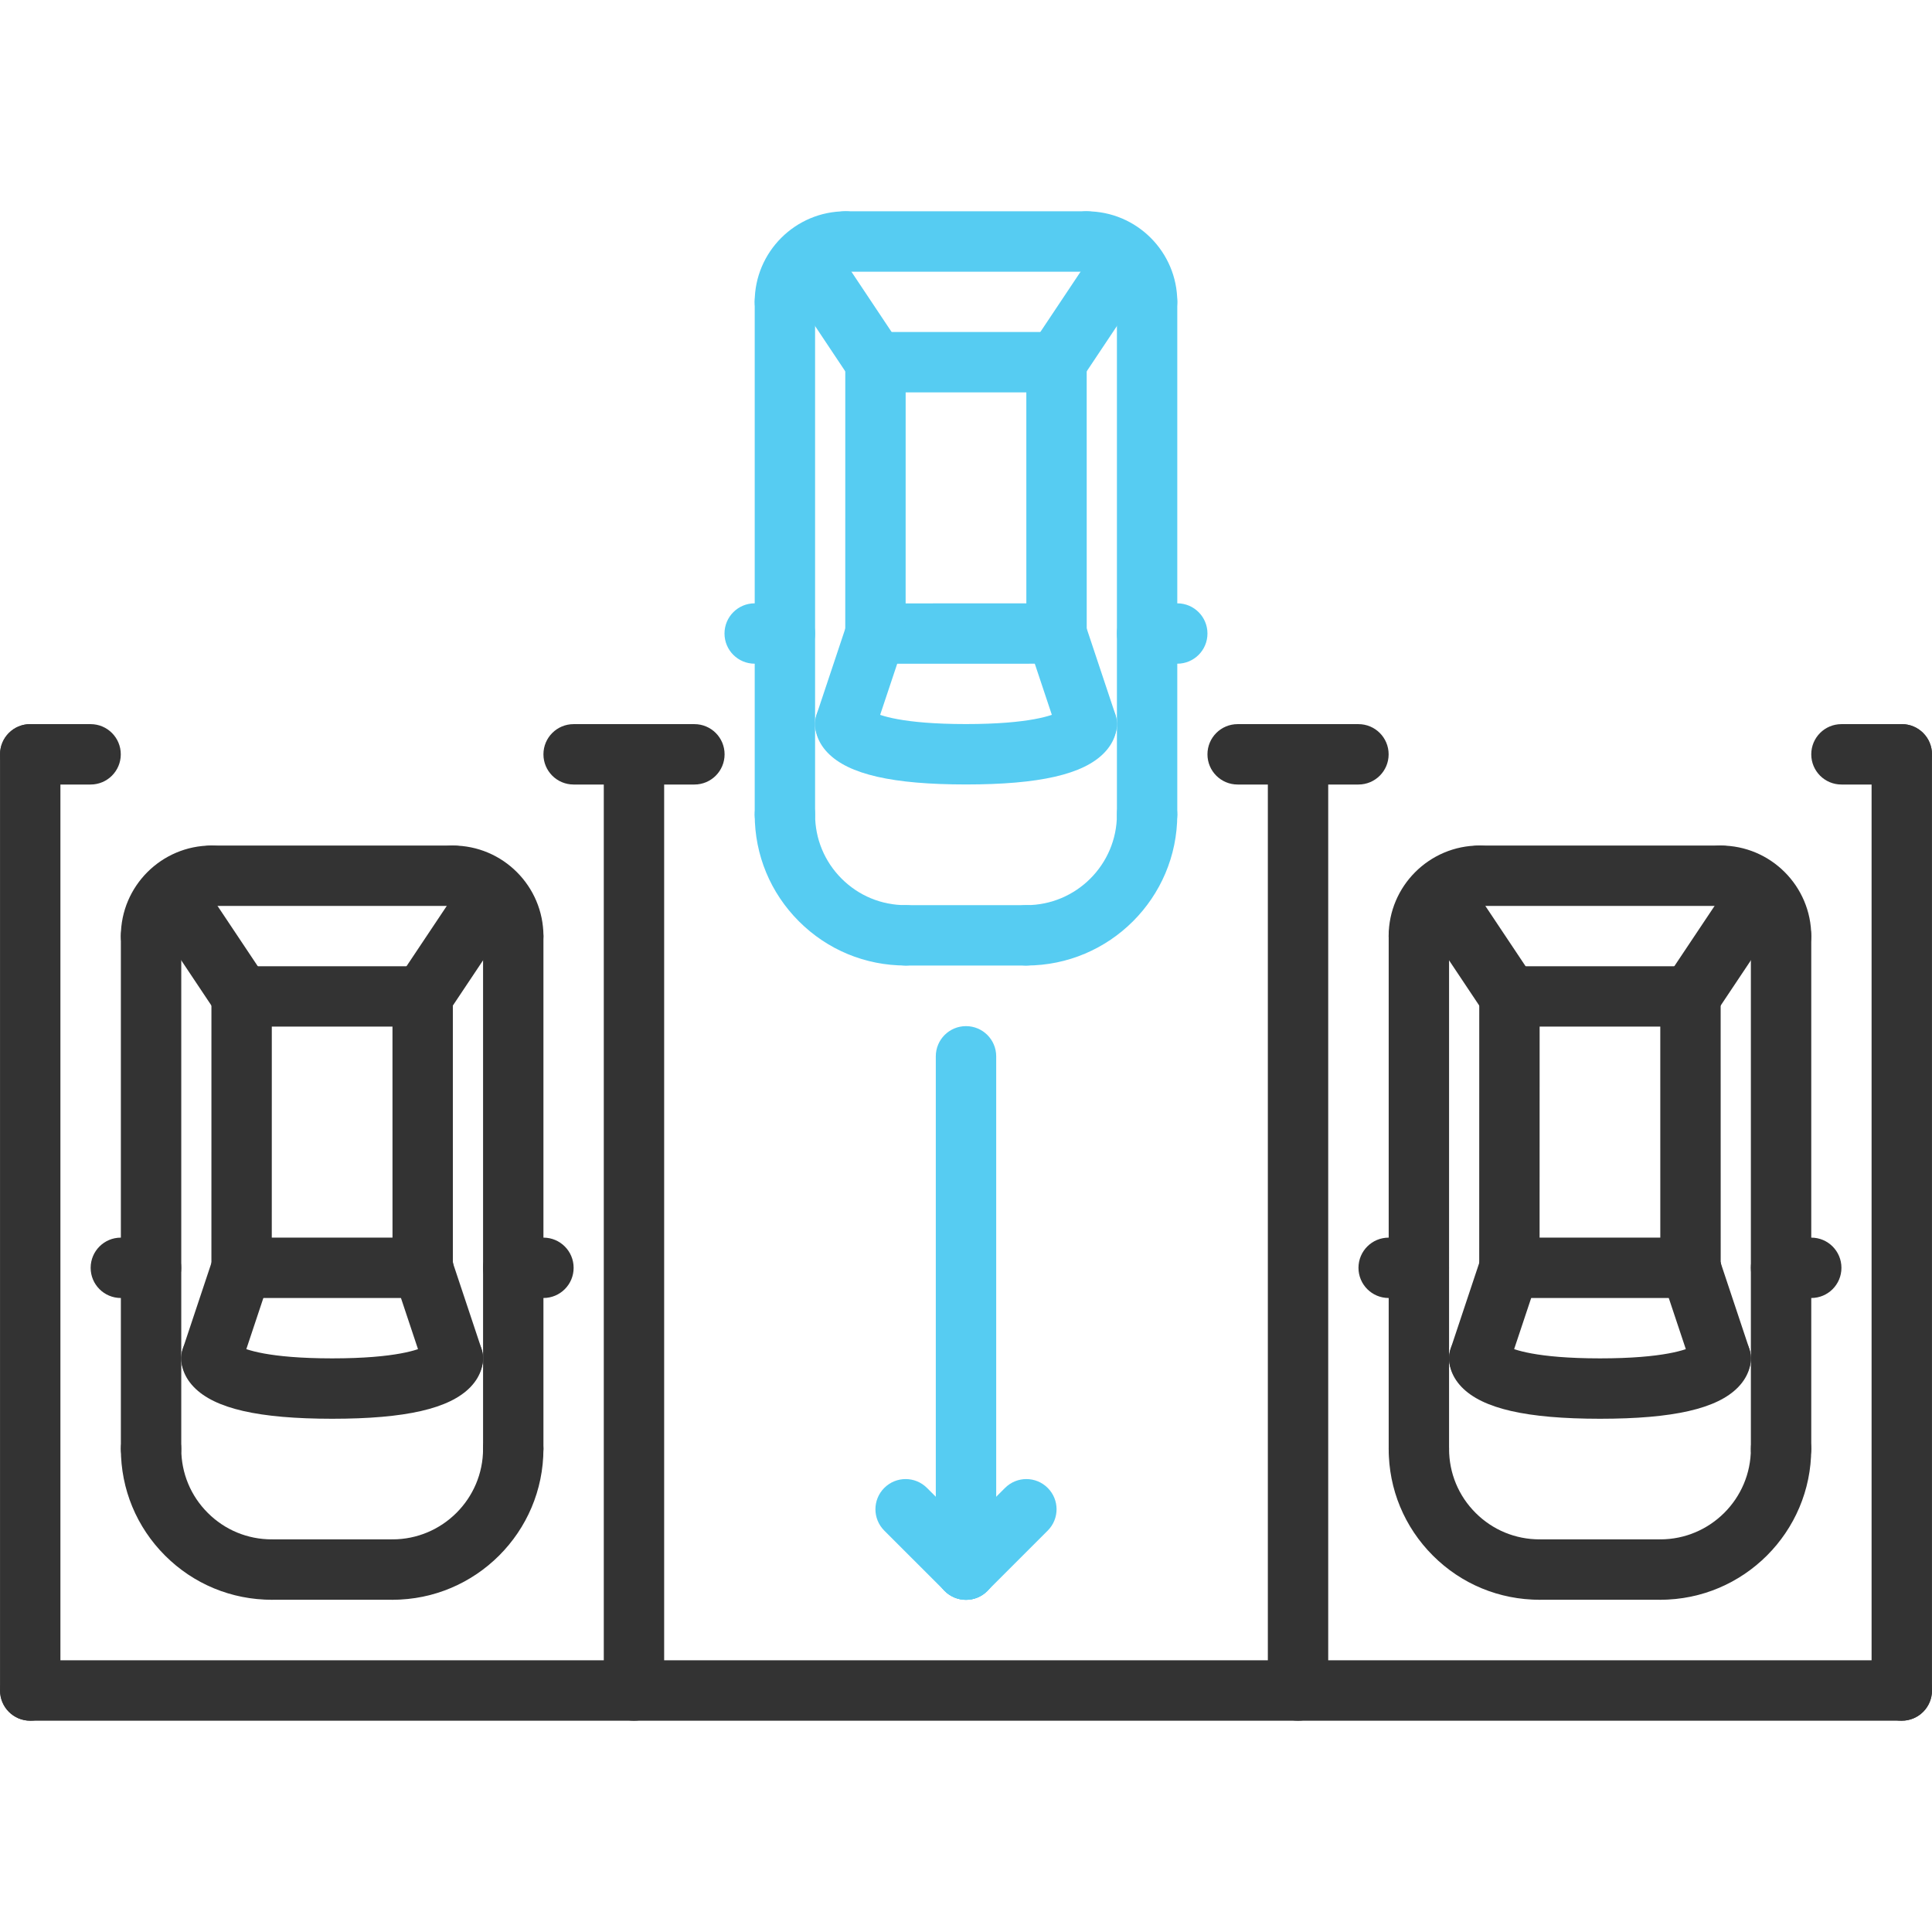
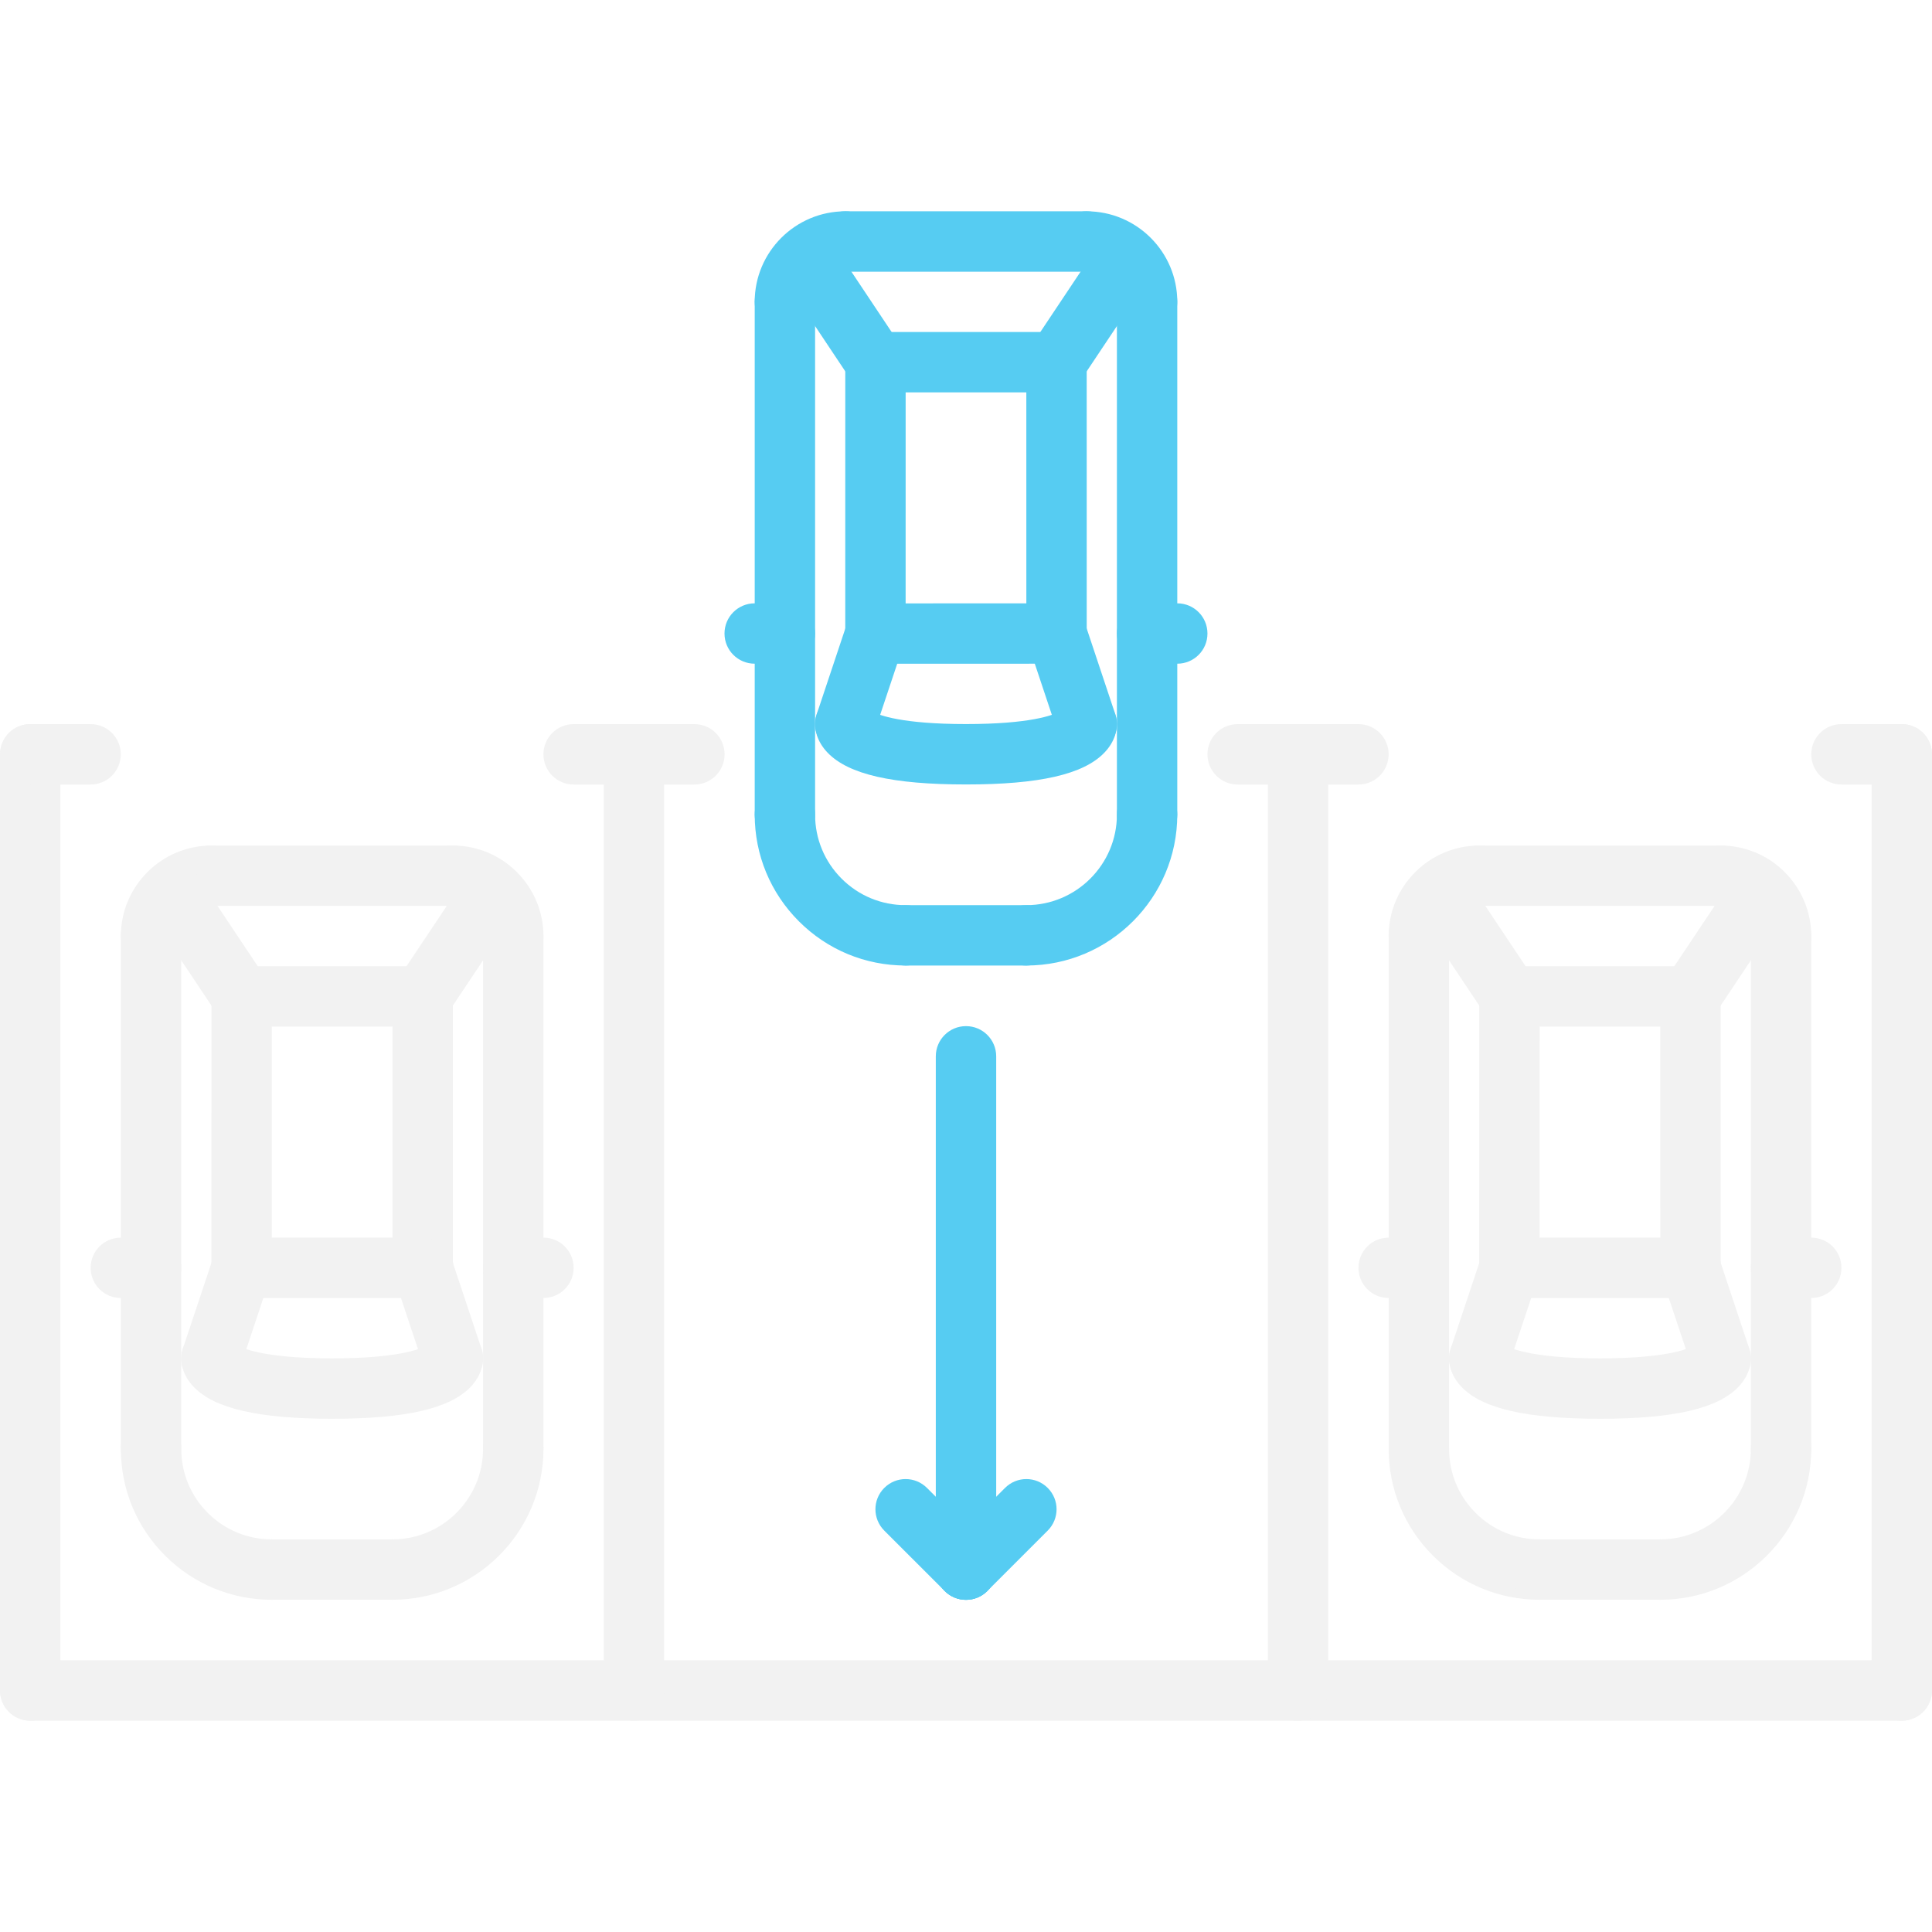
<svg xmlns="http://www.w3.org/2000/svg" width="89" height="89" viewBox="0 0 89 89" fill="none">
-   <path d="M87.608 79.266H1.395C0.626 79.266 0.004 78.644 0.004 77.875C0.004 77.106 0.626 76.484 1.395 76.484H87.608C88.377 76.484 88.999 77.106 88.999 77.875C88.999 78.644 88.377 79.266 87.608 79.266Z" fill="#333333" />
-   <path d="M87.608 79.266C86.839 79.266 86.217 78.644 86.217 77.875V34.749C86.217 33.98 86.839 33.358 87.608 33.358C88.377 33.358 88.999 33.98 88.999 34.749V77.875C88.999 78.644 88.377 79.266 87.608 79.266Z" fill="#333333" />
-   <path d="M59.795 79.266C59.026 79.266 58.405 78.644 58.405 77.875V34.749C58.405 33.98 59.026 33.358 59.795 33.358C60.564 33.358 61.186 33.98 61.186 34.749V77.875C61.186 78.644 60.564 79.266 59.795 79.266Z" fill="#333333" />
-   <path d="M29.205 79.266C28.436 79.266 27.814 78.644 27.814 77.875V34.749C27.814 33.98 28.436 33.358 29.205 33.358C29.974 33.358 30.595 33.98 30.595 34.749V77.875C30.595 78.644 29.974 79.266 29.205 79.266Z" fill="#333333" />
-   <path d="M1.392 79.266C0.623 79.266 0.001 78.644 0.001 77.875V34.749C0.001 33.98 0.623 33.358 1.392 33.358C2.161 33.358 2.783 33.98 2.783 34.749V77.875C2.783 78.644 2.161 79.266 1.392 79.266Z" fill="#333333" />
-   <path d="M87.608 36.14H84.828C84.059 36.14 83.438 35.518 83.438 34.749C83.438 33.98 84.059 33.358 84.828 33.358H87.608C88.377 33.358 88.999 33.98 88.999 34.749C88.999 35.518 88.377 36.14 87.608 36.14Z" fill="#333333" />
-   <path d="M4.173 36.14H1.394C0.625 36.14 0.003 35.518 0.003 34.749C0.003 33.98 0.625 33.358 1.394 33.358H4.173C4.942 33.358 5.564 33.98 5.564 34.749C5.564 35.518 4.942 36.14 4.173 36.14Z" fill="#333333" />
-   <path d="M62.578 36.14H57.014C56.245 36.14 55.623 35.518 55.623 34.749C55.623 33.98 56.245 33.358 57.014 33.358H62.578C63.347 33.358 63.969 33.98 63.969 34.749C63.969 35.518 63.347 36.14 62.578 36.14Z" fill="#333333" />
-   <path d="M31.989 36.14H26.425C25.656 36.14 25.034 35.518 25.034 34.749C25.034 33.98 25.656 33.358 26.425 33.358H31.989C32.758 33.358 33.379 33.98 33.379 34.749C33.379 35.518 32.758 36.14 31.989 36.14Z" fill="#333333" />
-   <path d="M65.362 68.132C64.593 68.132 63.972 67.511 63.972 66.742V43.123C63.972 42.354 64.593 41.733 65.362 41.733C66.131 41.733 66.753 42.354 66.753 43.123V66.742C66.753 67.511 66.131 68.132 65.362 68.132Z" fill="#333333" />
-   <path d="M65.361 44.514C64.592 44.514 63.97 43.892 63.97 43.123C63.97 40.823 65.843 38.951 68.144 38.951C68.912 38.951 69.534 39.573 69.534 40.342C69.534 41.111 68.912 41.733 68.144 41.733C67.376 41.733 66.751 42.356 66.751 43.123C66.751 43.892 66.13 44.514 65.361 44.514Z" fill="#333333" />
-   <path d="M70.925 73.695C69.067 73.695 67.32 72.972 66.008 71.66C64.695 70.347 63.97 68.601 63.972 66.742C63.972 65.973 64.595 65.351 65.362 65.351C66.131 65.351 66.753 65.974 66.753 66.742C66.753 67.858 67.187 68.907 67.974 69.692C68.761 70.48 69.808 70.913 70.925 70.913C71.694 70.913 72.315 71.535 72.315 72.304C72.315 73.073 71.694 73.695 70.925 73.695Z" fill="#333333" />
-   <path d="M82.047 68.132C81.278 68.132 80.656 67.511 80.656 66.742V43.123C80.656 42.354 81.278 41.733 82.047 41.733C82.816 41.733 83.438 42.354 83.438 43.123V66.742C83.438 67.511 82.816 68.132 82.047 68.132Z" fill="#333333" />
-   <path d="M82.047 44.514C81.278 44.514 80.656 43.892 80.656 43.123C80.656 42.356 80.033 41.733 79.266 41.733C78.497 41.733 77.875 41.111 77.875 40.342C77.875 39.573 78.497 38.951 79.266 38.951C81.566 38.951 83.438 40.823 83.438 43.123C83.438 43.892 82.816 44.514 82.047 44.514Z" fill="#333333" />
-   <path d="M76.483 73.695C75.714 73.695 75.092 73.073 75.092 72.304C75.092 71.535 75.714 70.913 76.483 70.913C78.783 70.913 80.656 69.042 80.656 66.742C80.656 65.973 81.278 65.351 82.047 65.351C82.816 65.351 83.437 65.973 83.437 66.742C83.437 70.576 80.318 73.695 76.483 73.695Z" fill="#333333" />
-   <path d="M79.266 41.733H68.144C67.374 41.733 66.753 41.111 66.753 40.342C66.753 39.573 67.374 38.951 68.144 38.951H79.266C80.035 38.951 80.656 39.573 80.656 40.342C80.656 41.111 80.035 41.733 79.266 41.733Z" fill="#333333" />
-   <path d="M77.903 59.794C77.896 59.795 77.885 59.794 77.875 59.794H69.533C69.163 59.794 68.81 59.648 68.549 59.387C68.29 59.125 68.142 58.772 68.142 58.404L68.144 45.902C68.144 45.133 68.766 44.511 69.534 44.511H77.874C78.641 44.511 79.264 45.133 79.264 45.902L79.266 58.125C79.284 58.214 79.293 58.309 79.293 58.404C79.293 59.172 78.671 59.794 77.903 59.794ZM70.923 57.013H76.484L76.483 47.292H70.925L70.923 57.013Z" fill="#333333" />
-   <path d="M79.266 63.966C78.683 63.966 78.141 63.597 77.948 63.015L76.557 58.843C76.314 58.114 76.707 57.326 77.436 57.084C78.169 56.839 78.953 57.234 79.195 57.963L80.585 62.135C80.829 62.863 80.435 63.652 79.707 63.894C79.559 63.942 79.41 63.966 79.266 63.966Z" fill="#333333" />
-   <path d="M68.142 63.966C67.998 63.966 67.849 63.942 67.703 63.894C66.975 63.652 66.581 62.865 66.824 62.135L68.214 57.963C68.458 57.235 69.237 56.839 69.974 57.084C70.701 57.326 71.096 58.113 70.853 58.843L69.462 63.015C69.267 63.597 68.725 63.966 68.142 63.966Z" fill="#333333" />
-   <path d="M73.703 65.357C70.32 65.355 68.298 64.892 67.335 63.899C66.788 63.333 66.745 62.755 66.753 62.532C66.776 61.78 67.394 61.185 68.141 61.185C68.156 61.185 68.17 61.185 68.185 61.186C68.736 61.203 69.202 61.538 69.413 62.009C69.697 62.161 70.743 62.574 73.703 62.575C76.665 62.575 77.711 62.162 77.995 62.011C78.205 61.538 78.671 61.203 79.222 61.186C79.238 61.185 79.252 61.185 79.267 61.185C80.014 61.185 80.631 61.78 80.655 62.532C80.663 62.755 80.62 63.335 80.071 63.901C79.109 64.894 77.085 65.357 73.703 65.357Z" fill="#333333" />
-   <path d="M76.483 73.695H70.925C70.156 73.695 69.534 73.073 69.534 72.304C69.534 71.535 70.156 70.913 70.925 70.913H76.483C77.252 70.913 77.874 71.535 77.874 72.304C77.874 73.073 77.252 73.695 76.483 73.695Z" fill="#333333" />
-   <path d="M83.438 59.794H82.047C81.278 59.794 80.656 59.172 80.656 58.404C80.656 57.635 81.278 57.013 82.047 57.013H83.438C84.207 57.013 84.828 57.635 84.828 58.404C84.828 59.172 84.207 59.794 83.438 59.794Z" fill="#333333" />
-   <path d="M65.361 59.794H63.97C63.201 59.794 62.58 59.172 62.58 58.404C62.58 57.635 63.201 57.013 63.97 57.013H65.361C66.13 57.013 66.751 57.635 66.751 58.404C66.751 59.172 66.13 59.794 65.361 59.794Z" fill="#333333" />
-   <path d="M69.535 47.292C69.086 47.292 68.644 47.075 68.377 46.673L65.183 41.886C64.756 41.247 64.928 40.384 65.568 39.957C66.203 39.531 67.07 39.702 67.497 40.342L70.691 45.13C71.118 45.768 70.945 46.632 70.306 47.059C70.069 47.216 69.799 47.292 69.535 47.292Z" fill="#333333" />
-   <path d="M77.874 47.29C77.61 47.29 77.34 47.213 77.103 47.056C76.464 46.629 76.291 45.766 76.718 45.127L79.913 40.342C80.34 39.702 81.203 39.531 81.841 39.957C82.481 40.384 82.653 41.247 82.227 41.886L79.032 46.671C78.764 47.073 78.323 47.29 77.874 47.29Z" fill="#333333" />
+   <path d="M87.608 79.266H1.395C0.626 79.266 0.004 78.644 0.004 77.875C0.004 77.106 0.626 76.484 1.395 76.484H87.608C88.377 76.484 88.999 77.106 88.999 77.875C88.999 78.644 88.377 79.266 87.608 79.266Z" fill="#f2f2f2" />
+   <path d="M87.608 79.266C86.839 79.266 86.217 78.644 86.217 77.875V34.749C86.217 33.98 86.839 33.358 87.608 33.358C88.377 33.358 88.999 33.98 88.999 34.749V77.875C88.999 78.644 88.377 79.266 87.608 79.266Z" fill="#f2f2f2" />
+   <path d="M59.795 79.266C59.026 79.266 58.405 78.644 58.405 77.875V34.749C58.405 33.98 59.026 33.358 59.795 33.358C60.564 33.358 61.186 33.98 61.186 34.749V77.875C61.186 78.644 60.564 79.266 59.795 79.266Z" fill="#f2f2f2" />
+   <path d="M29.205 79.266C28.436 79.266 27.814 78.644 27.814 77.875V34.749C27.814 33.98 28.436 33.358 29.205 33.358C29.974 33.358 30.595 33.98 30.595 34.749V77.875C30.595 78.644 29.974 79.266 29.205 79.266Z" fill="#f2f2f2" />
+   <path d="M1.392 79.266C0.623 79.266 0.001 78.644 0.001 77.875V34.749C0.001 33.98 0.623 33.358 1.392 33.358C2.161 33.358 2.783 33.98 2.783 34.749V77.875C2.783 78.644 2.161 79.266 1.392 79.266Z" fill="#f2f2f2" />
+   <path d="M87.608 36.14H84.828C84.059 36.14 83.438 35.518 83.438 34.749C83.438 33.98 84.059 33.358 84.828 33.358H87.608C88.377 33.358 88.999 33.98 88.999 34.749C88.999 35.518 88.377 36.14 87.608 36.14Z" fill="#f2f2f2" />
+   <path d="M4.173 36.14H1.394C0.625 36.14 0.003 35.518 0.003 34.749C0.003 33.98 0.625 33.358 1.394 33.358H4.173C4.942 33.358 5.564 33.98 5.564 34.749C5.564 35.518 4.942 36.14 4.173 36.14Z" fill="#f2f2f2" />
+   <path d="M62.578 36.14H57.014C56.245 36.14 55.623 35.518 55.623 34.749C55.623 33.98 56.245 33.358 57.014 33.358H62.578C63.347 33.358 63.969 33.98 63.969 34.749C63.969 35.518 63.347 36.14 62.578 36.14Z" fill="#f2f2f2" />
+   <path d="M31.989 36.14H26.425C25.656 36.14 25.034 35.518 25.034 34.749C25.034 33.98 25.656 33.358 26.425 33.358H31.989C32.758 33.358 33.379 33.98 33.379 34.749C33.379 35.518 32.758 36.14 31.989 36.14Z" fill="#f2f2f2" />
+   <path d="M65.362 68.132C64.593 68.132 63.972 67.511 63.972 66.742V43.123C63.972 42.354 64.593 41.733 65.362 41.733C66.131 41.733 66.753 42.354 66.753 43.123V66.742C66.753 67.511 66.131 68.132 65.362 68.132Z" fill="#f2f2f2" />
+   <path d="M65.361 44.514C64.592 44.514 63.97 43.892 63.97 43.123C63.97 40.823 65.843 38.951 68.144 38.951C68.912 38.951 69.534 39.573 69.534 40.342C69.534 41.111 68.912 41.733 68.144 41.733C67.376 41.733 66.751 42.356 66.751 43.123C66.751 43.892 66.13 44.514 65.361 44.514Z" fill="#f2f2f2" />
+   <path d="M70.925 73.695C69.067 73.695 67.32 72.972 66.008 71.66C64.695 70.347 63.97 68.601 63.972 66.742C63.972 65.973 64.595 65.351 65.362 65.351C66.131 65.351 66.753 65.974 66.753 66.742C66.753 67.858 67.187 68.907 67.974 69.692C68.761 70.48 69.808 70.913 70.925 70.913C71.694 70.913 72.315 71.535 72.315 72.304C72.315 73.073 71.694 73.695 70.925 73.695Z" fill="#f2f2f2" />
+   <path d="M82.047 68.132C81.278 68.132 80.656 67.511 80.656 66.742V43.123C80.656 42.354 81.278 41.733 82.047 41.733C82.816 41.733 83.438 42.354 83.438 43.123V66.742C83.438 67.511 82.816 68.132 82.047 68.132Z" fill="#f2f2f2" />
+   <path d="M82.047 44.514C81.278 44.514 80.656 43.892 80.656 43.123C80.656 42.356 80.033 41.733 79.266 41.733C78.497 41.733 77.875 41.111 77.875 40.342C77.875 39.573 78.497 38.951 79.266 38.951C81.566 38.951 83.438 40.823 83.438 43.123C83.438 43.892 82.816 44.514 82.047 44.514Z" fill="#f2f2f2" />
+   <path d="M76.483 73.695C75.714 73.695 75.092 73.073 75.092 72.304C75.092 71.535 75.714 70.913 76.483 70.913C78.783 70.913 80.656 69.042 80.656 66.742C80.656 65.973 81.278 65.351 82.047 65.351C82.816 65.351 83.437 65.973 83.437 66.742C83.437 70.576 80.318 73.695 76.483 73.695Z" fill="#f2f2f2" />
+   <path d="M79.266 41.733H68.144C67.374 41.733 66.753 41.111 66.753 40.342C66.753 39.573 67.374 38.951 68.144 38.951H79.266C80.035 38.951 80.656 39.573 80.656 40.342C80.656 41.111 80.035 41.733 79.266 41.733Z" fill="#f2f2f2" />
+   <path d="M77.903 59.794C77.896 59.795 77.885 59.794 77.875 59.794H69.533C69.163 59.794 68.81 59.648 68.549 59.387C68.29 59.125 68.142 58.772 68.142 58.404L68.144 45.902C68.144 45.133 68.766 44.511 69.534 44.511H77.874C78.641 44.511 79.264 45.133 79.264 45.902L79.266 58.125C79.284 58.214 79.293 58.309 79.293 58.404C79.293 59.172 78.671 59.794 77.903 59.794ZM70.923 57.013H76.484L76.483 47.292H70.925L70.923 57.013Z" fill="#f2f2f2" />
+   <path d="M79.266 63.966C78.683 63.966 78.141 63.597 77.948 63.015L76.557 58.843C76.314 58.114 76.707 57.326 77.436 57.084C78.169 56.839 78.953 57.234 79.195 57.963L80.585 62.135C80.829 62.863 80.435 63.652 79.707 63.894C79.559 63.942 79.41 63.966 79.266 63.966Z" fill="#f2f2f2" />
+   <path d="M68.142 63.966C67.998 63.966 67.849 63.942 67.703 63.894C66.975 63.652 66.581 62.865 66.824 62.135L68.214 57.963C68.458 57.235 69.237 56.839 69.974 57.084C70.701 57.326 71.096 58.113 70.853 58.843L69.462 63.015C69.267 63.597 68.725 63.966 68.142 63.966Z" fill="#f2f2f2" />
+   <path d="M73.703 65.357C70.32 65.355 68.298 64.892 67.335 63.899C66.788 63.333 66.745 62.755 66.753 62.532C66.776 61.78 67.394 61.185 68.141 61.185C68.156 61.185 68.17 61.185 68.185 61.186C68.736 61.203 69.202 61.538 69.413 62.009C69.697 62.161 70.743 62.574 73.703 62.575C76.665 62.575 77.711 62.162 77.995 62.011C78.205 61.538 78.671 61.203 79.222 61.186C79.238 61.185 79.252 61.185 79.267 61.185C80.014 61.185 80.631 61.78 80.655 62.532C80.663 62.755 80.62 63.335 80.071 63.901C79.109 64.894 77.085 65.357 73.703 65.357Z" fill="#f2f2f2" />
+   <path d="M76.483 73.695H70.925C70.156 73.695 69.534 73.073 69.534 72.304C69.534 71.535 70.156 70.913 70.925 70.913H76.483C77.252 70.913 77.874 71.535 77.874 72.304C77.874 73.073 77.252 73.695 76.483 73.695Z" fill="#f2f2f2" />
+   <path d="M83.438 59.794H82.047C81.278 59.794 80.656 59.172 80.656 58.404C80.656 57.635 81.278 57.013 82.047 57.013H83.438C84.207 57.013 84.828 57.635 84.828 58.404C84.828 59.172 84.207 59.794 83.438 59.794Z" fill="#f2f2f2" />
+   <path d="M65.361 59.794H63.97C63.201 59.794 62.58 59.172 62.58 58.404C62.58 57.635 63.201 57.013 63.97 57.013H65.361C66.13 57.013 66.751 57.635 66.751 58.404C66.751 59.172 66.13 59.794 65.361 59.794Z" fill="#f2f2f2" />
+   <path d="M69.535 47.292C69.086 47.292 68.644 47.075 68.377 46.673L65.183 41.886C64.756 41.247 64.928 40.384 65.568 39.957C66.203 39.531 67.07 39.702 67.497 40.342L70.691 45.13C71.118 45.768 70.945 46.632 70.306 47.059C70.069 47.216 69.799 47.292 69.535 47.292Z" fill="#f2f2f2" />
+   <path d="M77.874 47.29C77.61 47.29 77.34 47.213 77.103 47.056C76.464 46.629 76.291 45.766 76.718 45.127L79.913 40.342C80.34 39.702 81.203 39.531 81.841 39.957C82.481 40.384 82.653 41.247 82.227 41.886L79.032 46.671C78.764 47.073 78.323 47.29 77.874 47.29Z" fill="#f2f2f2" />
  <path d="M36.158 38.915C35.389 38.915 34.767 38.294 34.767 37.525V13.906C34.767 13.137 35.389 12.516 36.158 12.516C36.927 12.516 37.548 13.137 37.548 13.906V37.525C37.548 38.294 36.927 38.915 36.158 38.915Z" fill="#56CCF2" />
  <path d="M36.156 15.294C35.387 15.294 34.766 14.672 34.766 13.903C34.766 11.605 36.639 9.734 38.939 9.734C39.708 9.734 40.33 10.356 40.33 11.125C40.33 11.894 39.708 12.516 38.939 12.516C38.171 12.516 37.547 13.137 37.547 13.903C37.547 14.672 36.925 15.294 36.156 15.294Z" fill="#56CCF2" />
  <path d="M41.72 44.478C39.862 44.478 38.116 43.755 36.803 42.442C35.49 41.129 34.766 39.383 34.767 37.525C34.767 36.756 35.39 36.134 36.158 36.134C36.927 36.134 37.548 36.757 37.548 37.525C37.548 38.64 37.982 39.688 38.769 40.475C39.556 41.263 40.605 41.697 41.72 41.697C42.489 41.697 43.111 42.318 43.111 43.087C43.111 43.856 42.489 44.478 41.72 44.478Z" fill="#56CCF2" />
  <path d="M52.842 38.915C52.073 38.915 51.452 38.294 51.452 37.525V13.903C51.452 13.134 52.073 12.513 52.842 12.513C53.611 12.513 54.233 13.134 54.233 13.903V37.525C54.233 38.294 53.611 38.915 52.842 38.915Z" fill="#56CCF2" />
  <path d="M52.842 15.294C52.073 15.294 51.452 14.672 51.452 13.903C51.452 13.137 50.829 12.516 50.061 12.516C49.292 12.516 48.67 11.894 48.67 11.125C48.67 10.356 49.292 9.734 50.061 9.734C52.361 9.734 54.233 11.605 54.233 13.903C54.233 14.672 53.611 15.294 52.842 15.294Z" fill="#56CCF2" />
  <path d="M47.278 44.478C46.509 44.478 45.888 43.856 45.888 43.087C45.888 42.318 46.509 41.697 47.278 41.697C49.578 41.697 51.452 39.825 51.452 37.525C51.452 36.756 52.073 36.134 52.842 36.134C53.611 36.134 54.233 36.756 54.233 37.525C54.233 41.359 51.114 44.478 47.278 44.478Z" fill="#56CCF2" />
  <path d="M50.061 12.516H38.939C38.17 12.516 37.548 11.894 37.548 11.125C37.548 10.356 38.17 9.734 38.939 9.734H50.061C50.83 9.734 51.452 10.356 51.452 11.125C51.452 11.894 50.83 12.516 50.061 12.516Z" fill="#56CCF2" />
  <path d="M40.328 30.577C39.958 30.577 39.605 30.431 39.345 30.17C39.085 29.908 38.938 29.556 38.938 29.186L38.939 16.685C38.939 15.916 39.562 15.294 40.33 15.294H48.669C49.437 15.294 50.06 15.916 50.06 16.685L50.061 29.184C50.061 29.951 49.44 30.574 48.67 30.574L40.328 30.577ZM41.72 18.075L41.719 27.796L47.28 27.793L47.279 18.075H41.72Z" fill="#56CCF2" />
  <path d="M50.061 34.746C49.478 34.746 48.936 34.378 48.743 33.795L47.352 29.623C47.109 28.894 47.502 28.106 48.231 27.864C48.964 27.621 49.748 28.014 49.99 28.743L51.381 32.915C51.624 33.643 51.231 34.432 50.502 34.674C50.355 34.724 50.207 34.746 50.061 34.746Z" fill="#56CCF2" />
  <path d="M38.938 34.746C38.793 34.746 38.644 34.722 38.498 34.674C37.771 34.431 37.376 33.643 37.619 32.915L39.01 28.746C39.253 28.018 40.032 27.621 40.769 27.867C41.496 28.11 41.891 28.897 41.648 29.626L40.257 33.795C40.063 34.379 39.52 34.746 38.938 34.746Z" fill="#56CCF2" />
  <path d="M44.499 36.137C41.118 36.137 39.095 35.674 38.132 34.681C37.583 34.115 37.54 33.535 37.548 33.312C37.573 32.545 38.216 31.918 38.981 31.966C39.531 31.983 39.997 32.318 40.209 32.791C40.492 32.943 41.536 33.355 44.499 33.355C47.461 33.355 48.506 32.943 48.79 32.791C49 32.318 49.466 31.983 50.018 31.966C50.758 31.923 51.428 32.545 51.452 33.312C51.459 33.535 51.416 34.115 50.866 34.681C49.904 35.674 47.881 36.137 44.499 36.137Z" fill="#56CCF2" />
  <path d="M47.279 44.478H41.72C40.951 44.478 40.33 43.856 40.33 43.087C40.33 42.318 40.951 41.697 41.72 41.697H47.279C48.048 41.697 48.669 42.318 48.669 43.087C48.669 43.856 48.048 44.478 47.279 44.478Z" fill="#56CCF2" />
  <path d="M54.233 30.574H52.842C52.073 30.574 51.452 29.953 51.452 29.184C51.452 28.415 52.073 27.793 52.842 27.793H54.233C55.002 27.793 55.623 28.415 55.623 29.184C55.623 29.953 55.002 30.574 54.233 30.574Z" fill="#56CCF2" />
  <path d="M36.156 30.574H34.766C33.997 30.574 33.375 29.953 33.375 29.184C33.375 28.415 33.997 27.793 34.766 27.793H36.156C36.925 27.793 37.547 28.415 37.547 29.184C37.547 29.953 36.925 30.574 36.156 30.574Z" fill="#56CCF2" />
  <path d="M40.331 18.075C39.882 18.075 39.439 17.858 39.172 17.456L35.978 12.666C35.551 12.026 35.724 11.164 36.363 10.737C37.003 10.312 37.865 10.484 38.292 11.122L41.486 15.913C41.913 16.553 41.741 17.415 41.101 17.842C40.863 17.999 40.595 18.075 40.331 18.075Z" fill="#56CCF2" />
  <path d="M48.669 18.073C48.405 18.073 48.135 17.996 47.899 17.839C47.259 17.412 47.087 16.548 47.514 15.91L50.708 11.122C51.133 10.484 51.997 10.312 52.637 10.737C53.276 11.164 53.449 12.027 53.022 12.666L49.828 17.454C49.561 17.856 49.118 18.073 48.669 18.073Z" fill="#56CCF2" />
-   <path d="M6.959 68.132C6.19 68.132 5.568 67.511 5.568 66.742V43.123C5.568 42.354 6.19 41.733 6.959 41.733C7.728 41.733 8.35 42.354 8.35 43.123V66.742C8.35 67.511 7.728 68.132 6.959 68.132Z" fill="#333333" />
-   <path d="M6.958 44.514C6.189 44.514 5.567 43.892 5.567 43.123C5.567 40.823 7.44 38.951 9.74 38.951C10.509 38.951 11.131 39.573 11.131 40.342C11.131 41.111 10.509 41.733 9.74 41.733C8.973 41.733 8.348 42.356 8.348 43.123C8.348 43.892 7.727 44.514 6.958 44.514Z" fill="#333333" />
-   <path d="M12.521 73.695C10.664 73.695 8.917 72.972 7.604 71.66C6.291 70.347 5.567 68.601 5.568 66.742C5.568 65.973 6.191 65.351 6.959 65.351C7.728 65.351 8.35 65.974 8.35 66.742C8.35 67.858 8.783 68.907 9.571 69.692C10.358 70.48 11.405 70.913 12.521 70.913C13.29 70.913 13.912 71.535 13.912 72.304C13.912 73.073 13.29 73.695 12.521 73.695Z" fill="#333333" />
-   <path d="M23.644 68.132C22.875 68.132 22.253 67.511 22.253 66.742V43.123C22.253 42.354 22.875 41.733 23.644 41.733C24.413 41.733 25.034 42.354 25.034 43.123V66.742C25.034 67.511 24.413 68.132 23.644 68.132Z" fill="#333333" />
-   <path d="M23.644 44.514C22.875 44.514 22.253 43.892 22.253 43.123C22.253 42.356 21.63 41.733 20.862 41.733C20.093 41.733 19.472 41.111 19.472 40.342C19.472 39.573 20.093 38.951 20.862 38.951C23.162 38.951 25.034 40.823 25.034 43.123C25.034 43.892 24.413 44.514 23.644 44.514Z" fill="#333333" />
-   <path d="M18.08 73.695C17.311 73.695 16.689 73.073 16.689 72.304C16.689 71.535 17.311 70.913 18.08 70.913C20.38 70.913 22.253 69.042 22.253 66.742C22.253 65.973 22.875 65.351 23.643 65.351C24.413 65.351 25.034 65.973 25.034 66.742C25.034 70.576 21.915 73.695 18.08 73.695Z" fill="#333333" />
-   <path d="M20.863 41.733H9.74C8.971 41.733 8.35 41.111 8.35 40.342C8.35 39.573 8.971 38.951 9.74 38.951H20.863C21.631 38.951 22.253 39.573 22.253 40.342C22.253 41.111 21.631 41.733 20.863 41.733Z" fill="#333333" />
-   <path d="M19.498 59.794C19.493 59.795 19.482 59.794 19.47 59.794H11.129C10.759 59.794 10.406 59.648 10.146 59.387C9.886 59.125 9.739 58.772 9.739 58.404L9.74 45.902C9.74 45.133 10.363 44.511 11.131 44.511H19.47C20.238 44.511 20.861 45.133 20.861 45.902L20.862 58.125C20.881 58.214 20.89 58.309 20.89 58.404C20.889 59.172 20.267 59.794 19.498 59.794ZM12.52 57.013H18.081L18.08 47.292H12.521L12.52 57.013Z" fill="#333333" />
-   <path d="M20.863 63.966C20.28 63.966 19.738 63.597 19.544 63.015L18.154 58.843C17.91 58.114 18.304 57.326 19.032 57.084C19.767 56.839 20.548 57.234 20.792 57.963L22.182 62.135C22.425 62.863 22.032 63.652 21.303 63.894C21.156 63.942 21.007 63.966 20.863 63.966Z" fill="#333333" />
-   <path d="M9.739 63.966C9.594 63.966 9.445 63.942 9.299 63.894C8.572 63.652 8.177 62.865 8.421 62.135L9.811 57.963C10.055 57.235 10.835 56.839 11.57 57.084C12.298 57.326 12.693 58.113 12.449 58.843L11.059 63.015C10.864 63.597 10.322 63.966 9.739 63.966Z" fill="#333333" />
-   <path d="M15.3 65.357C11.916 65.355 9.894 64.892 8.932 63.899C8.384 63.333 8.341 62.755 8.349 62.532C8.373 61.78 8.991 61.185 9.737 61.185C9.753 61.185 9.767 61.185 9.782 61.186C10.332 61.203 10.798 61.538 11.01 62.009C11.293 62.161 12.339 62.574 15.3 62.575C18.262 62.575 19.308 62.162 19.591 62.011C19.801 61.538 20.267 61.203 20.819 61.186C20.834 61.185 20.848 61.185 20.864 61.185C21.61 61.185 22.228 61.78 22.252 62.532C22.26 62.755 22.217 63.335 21.668 63.901C20.705 64.894 18.682 65.357 15.3 65.357Z" fill="#333333" />
-   <path d="M18.08 73.695H12.521C11.752 73.695 11.131 73.073 11.131 72.304C11.131 71.535 11.752 70.913 12.521 70.913H18.08C18.849 70.913 19.47 71.535 19.47 72.304C19.47 73.073 18.849 73.695 18.08 73.695Z" fill="#333333" />
-   <path d="M25.034 59.794H23.644C22.875 59.794 22.253 59.172 22.253 58.404C22.253 57.635 22.875 57.013 23.644 57.013H25.034C25.803 57.013 26.425 57.635 26.425 58.404C26.425 59.172 25.803 59.794 25.034 59.794Z" fill="#333333" />
-   <path d="M6.958 59.794H5.567C4.798 59.794 4.176 59.172 4.176 58.404C4.176 57.635 4.798 57.013 5.567 57.013H6.958C7.727 57.013 8.348 57.635 8.348 58.404C8.348 59.172 7.727 59.794 6.958 59.794Z" fill="#333333" />
-   <path d="M11.132 47.292C10.683 47.292 10.241 47.075 9.974 46.673L6.779 41.886C6.352 41.247 6.525 40.384 7.165 39.957C7.801 39.531 8.666 39.702 9.093 40.342L12.288 45.13C12.714 45.768 12.542 46.632 11.902 47.059C11.666 47.216 11.396 47.292 11.132 47.292Z" fill="#333333" />
-   <path d="M19.471 47.29C19.206 47.29 18.937 47.213 18.7 47.056C18.061 46.629 17.888 45.766 18.315 45.127L21.509 40.342C21.936 39.702 22.801 39.531 23.438 39.957C24.078 40.384 24.25 41.247 23.823 41.886L20.629 46.671C20.361 47.073 19.92 47.29 19.471 47.29Z" fill="#333333" />
+   <path d="M6.959 68.132C6.19 68.132 5.568 67.511 5.568 66.742V43.123C5.568 42.354 6.19 41.733 6.959 41.733C7.728 41.733 8.35 42.354 8.35 43.123V66.742C8.35 67.511 7.728 68.132 6.959 68.132Z" fill="#f2f2f2" />
+   <path d="M6.958 44.514C6.189 44.514 5.567 43.892 5.567 43.123C5.567 40.823 7.44 38.951 9.74 38.951C10.509 38.951 11.131 39.573 11.131 40.342C11.131 41.111 10.509 41.733 9.74 41.733C8.973 41.733 8.348 42.356 8.348 43.123C8.348 43.892 7.727 44.514 6.958 44.514Z" fill="#f2f2f2" />
+   <path d="M12.521 73.695C10.664 73.695 8.917 72.972 7.604 71.66C6.291 70.347 5.567 68.601 5.568 66.742C5.568 65.973 6.191 65.351 6.959 65.351C7.728 65.351 8.35 65.974 8.35 66.742C8.35 67.858 8.783 68.907 9.571 69.692C10.358 70.48 11.405 70.913 12.521 70.913C13.29 70.913 13.912 71.535 13.912 72.304C13.912 73.073 13.29 73.695 12.521 73.695Z" fill="#f2f2f2" />
+   <path d="M23.644 68.132C22.875 68.132 22.253 67.511 22.253 66.742V43.123C22.253 42.354 22.875 41.733 23.644 41.733C24.413 41.733 25.034 42.354 25.034 43.123V66.742C25.034 67.511 24.413 68.132 23.644 68.132Z" fill="#f2f2f2" />
+   <path d="M23.644 44.514C22.875 44.514 22.253 43.892 22.253 43.123C22.253 42.356 21.63 41.733 20.862 41.733C20.093 41.733 19.472 41.111 19.472 40.342C19.472 39.573 20.093 38.951 20.862 38.951C23.162 38.951 25.034 40.823 25.034 43.123C25.034 43.892 24.413 44.514 23.644 44.514Z" fill="#f2f2f2" />
+   <path d="M18.08 73.695C17.311 73.695 16.689 73.073 16.689 72.304C16.689 71.535 17.311 70.913 18.08 70.913C20.38 70.913 22.253 69.042 22.253 66.742C22.253 65.973 22.875 65.351 23.643 65.351C24.413 65.351 25.034 65.973 25.034 66.742C25.034 70.576 21.915 73.695 18.08 73.695Z" fill="#f2f2f2" />
+   <path d="M20.863 41.733H9.74C8.971 41.733 8.35 41.111 8.35 40.342C8.35 39.573 8.971 38.951 9.74 38.951H20.863C21.631 38.951 22.253 39.573 22.253 40.342C22.253 41.111 21.631 41.733 20.863 41.733Z" fill="#f2f2f2" />
+   <path d="M19.498 59.794C19.493 59.795 19.482 59.794 19.47 59.794H11.129C10.759 59.794 10.406 59.648 10.146 59.387C9.886 59.125 9.739 58.772 9.739 58.404L9.74 45.902C9.74 45.133 10.363 44.511 11.131 44.511H19.47C20.238 44.511 20.861 45.133 20.861 45.902L20.862 58.125C20.881 58.214 20.89 58.309 20.89 58.404C20.889 59.172 20.267 59.794 19.498 59.794ZM12.52 57.013H18.081L18.08 47.292H12.521L12.52 57.013Z" fill="#f2f2f2" />
+   <path d="M20.863 63.966C20.28 63.966 19.738 63.597 19.544 63.015L18.154 58.843C17.91 58.114 18.304 57.326 19.032 57.084C19.767 56.839 20.548 57.234 20.792 57.963L22.182 62.135C22.425 62.863 22.032 63.652 21.303 63.894C21.156 63.942 21.007 63.966 20.863 63.966Z" fill="#f2f2f2" />
+   <path d="M9.739 63.966C9.594 63.966 9.445 63.942 9.299 63.894C8.572 63.652 8.177 62.865 8.421 62.135L9.811 57.963C10.055 57.235 10.835 56.839 11.57 57.084C12.298 57.326 12.693 58.113 12.449 58.843L11.059 63.015C10.864 63.597 10.322 63.966 9.739 63.966Z" fill="#f2f2f2" />
+   <path d="M15.3 65.357C11.916 65.355 9.894 64.892 8.932 63.899C8.384 63.333 8.341 62.755 8.349 62.532C8.373 61.78 8.991 61.185 9.737 61.185C9.753 61.185 9.767 61.185 9.782 61.186C10.332 61.203 10.798 61.538 11.01 62.009C11.293 62.161 12.339 62.574 15.3 62.575C18.262 62.575 19.308 62.162 19.591 62.011C19.801 61.538 20.267 61.203 20.819 61.186C20.834 61.185 20.848 61.185 20.864 61.185C21.61 61.185 22.228 61.78 22.252 62.532C22.26 62.755 22.217 63.335 21.668 63.901C20.705 64.894 18.682 65.357 15.3 65.357Z" fill="#f2f2f2" />
+   <path d="M18.08 73.695H12.521C11.752 73.695 11.131 73.073 11.131 72.304C11.131 71.535 11.752 70.913 12.521 70.913H18.08C18.849 70.913 19.47 71.535 19.47 72.304C19.47 73.073 18.849 73.695 18.08 73.695Z" fill="#f2f2f2" />
+   <path d="M25.034 59.794H23.644C22.875 59.794 22.253 59.172 22.253 58.404C22.253 57.635 22.875 57.013 23.644 57.013H25.034C25.803 57.013 26.425 57.635 26.425 58.404C26.425 59.172 25.803 59.794 25.034 59.794Z" fill="#f2f2f2" />
+   <path d="M6.958 59.794H5.567C4.798 59.794 4.176 59.172 4.176 58.404C4.176 57.635 4.798 57.013 5.567 57.013H6.958C7.727 57.013 8.348 57.635 8.348 58.404C8.348 59.172 7.727 59.794 6.958 59.794Z" fill="#f2f2f2" />
+   <path d="M11.132 47.292C10.683 47.292 10.241 47.075 9.974 46.673L6.779 41.886C6.352 41.247 6.525 40.384 7.165 39.957C7.801 39.531 8.666 39.702 9.093 40.342L12.288 45.13C12.714 45.768 12.542 46.632 11.902 47.059C11.666 47.216 11.396 47.292 11.132 47.292Z" fill="#f2f2f2" />
+   <path d="M19.471 47.29C19.206 47.29 18.937 47.213 18.7 47.056C18.061 46.629 17.888 45.766 18.315 45.127L21.509 40.342C21.936 39.702 22.801 39.531 23.438 39.957C24.078 40.384 24.25 41.247 23.823 41.886L20.629 46.671C20.361 47.073 19.92 47.29 19.471 47.29Z" fill="#f2f2f2" />
  <path d="M44.5 73.698C43.731 73.698 43.109 73.076 43.109 72.307V48.661C43.109 47.892 43.731 47.27 44.5 47.27C45.269 47.27 45.891 47.892 45.891 48.661V72.307C45.891 73.076 45.269 73.698 44.5 73.698Z" fill="#56CCF2" />
  <path d="M44.5 73.698C44.144 73.698 43.788 73.561 43.517 73.29C42.973 72.746 42.973 71.868 43.517 71.324L46.298 68.543C46.842 67.999 47.721 67.999 48.264 68.543C48.808 69.086 48.808 69.965 48.264 70.509L45.483 73.29C45.212 73.561 44.856 73.698 44.5 73.698Z" fill="#56CCF2" />
  <path d="M44.5 73.698C44.144 73.698 43.788 73.561 43.517 73.29L40.735 70.509C40.192 69.965 40.192 69.086 40.735 68.543C41.279 67.999 42.158 67.999 42.702 68.543L45.483 71.324C46.027 71.868 46.027 72.746 45.483 73.29C45.212 73.561 44.856 73.698 44.5 73.698Z" fill="#56CCF2" />
</svg>
